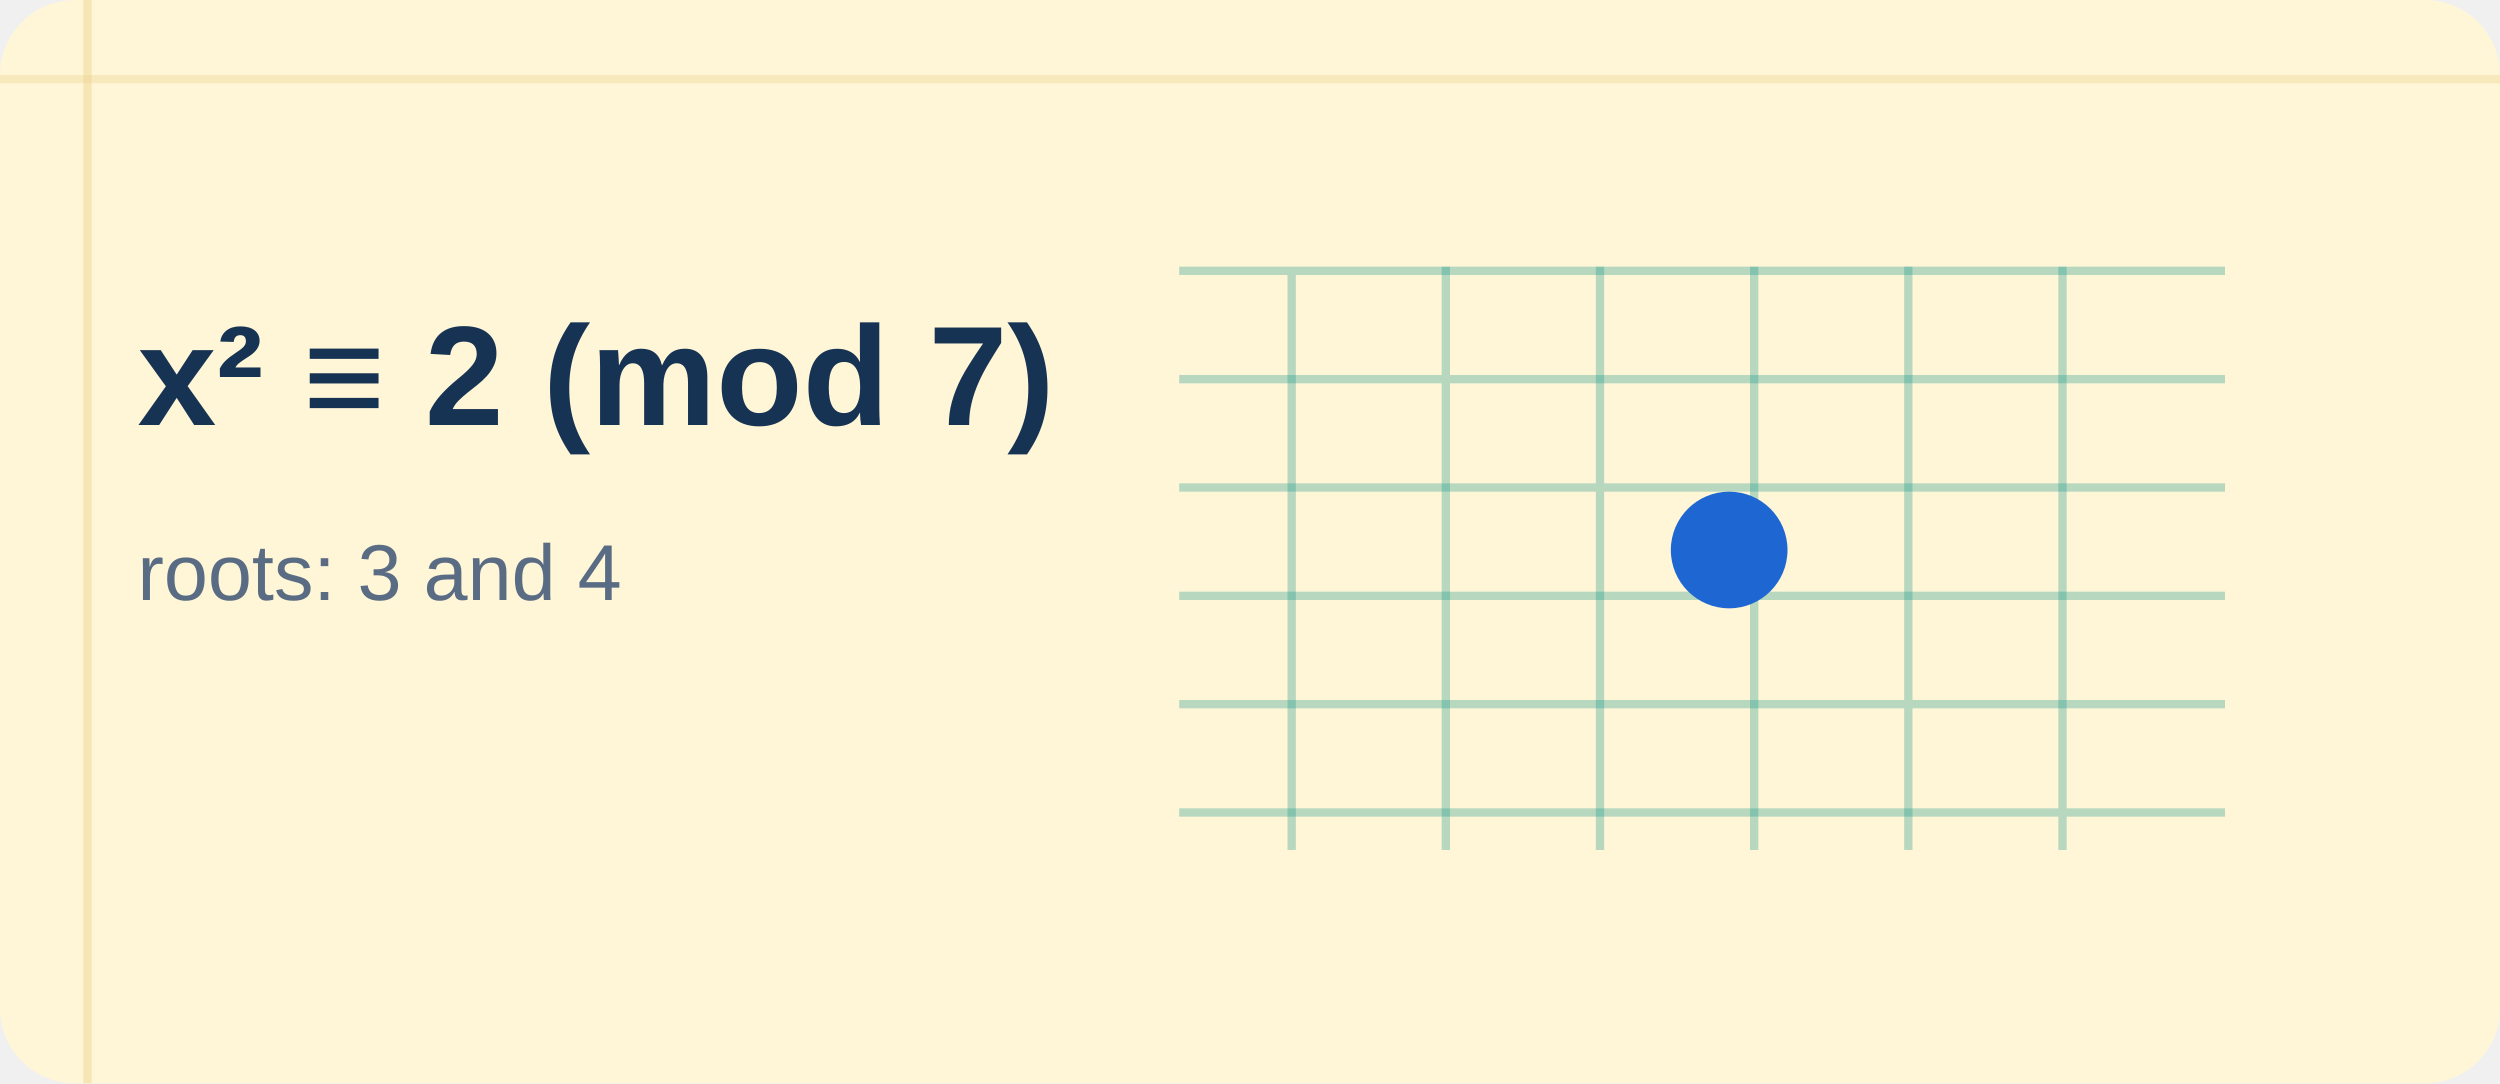
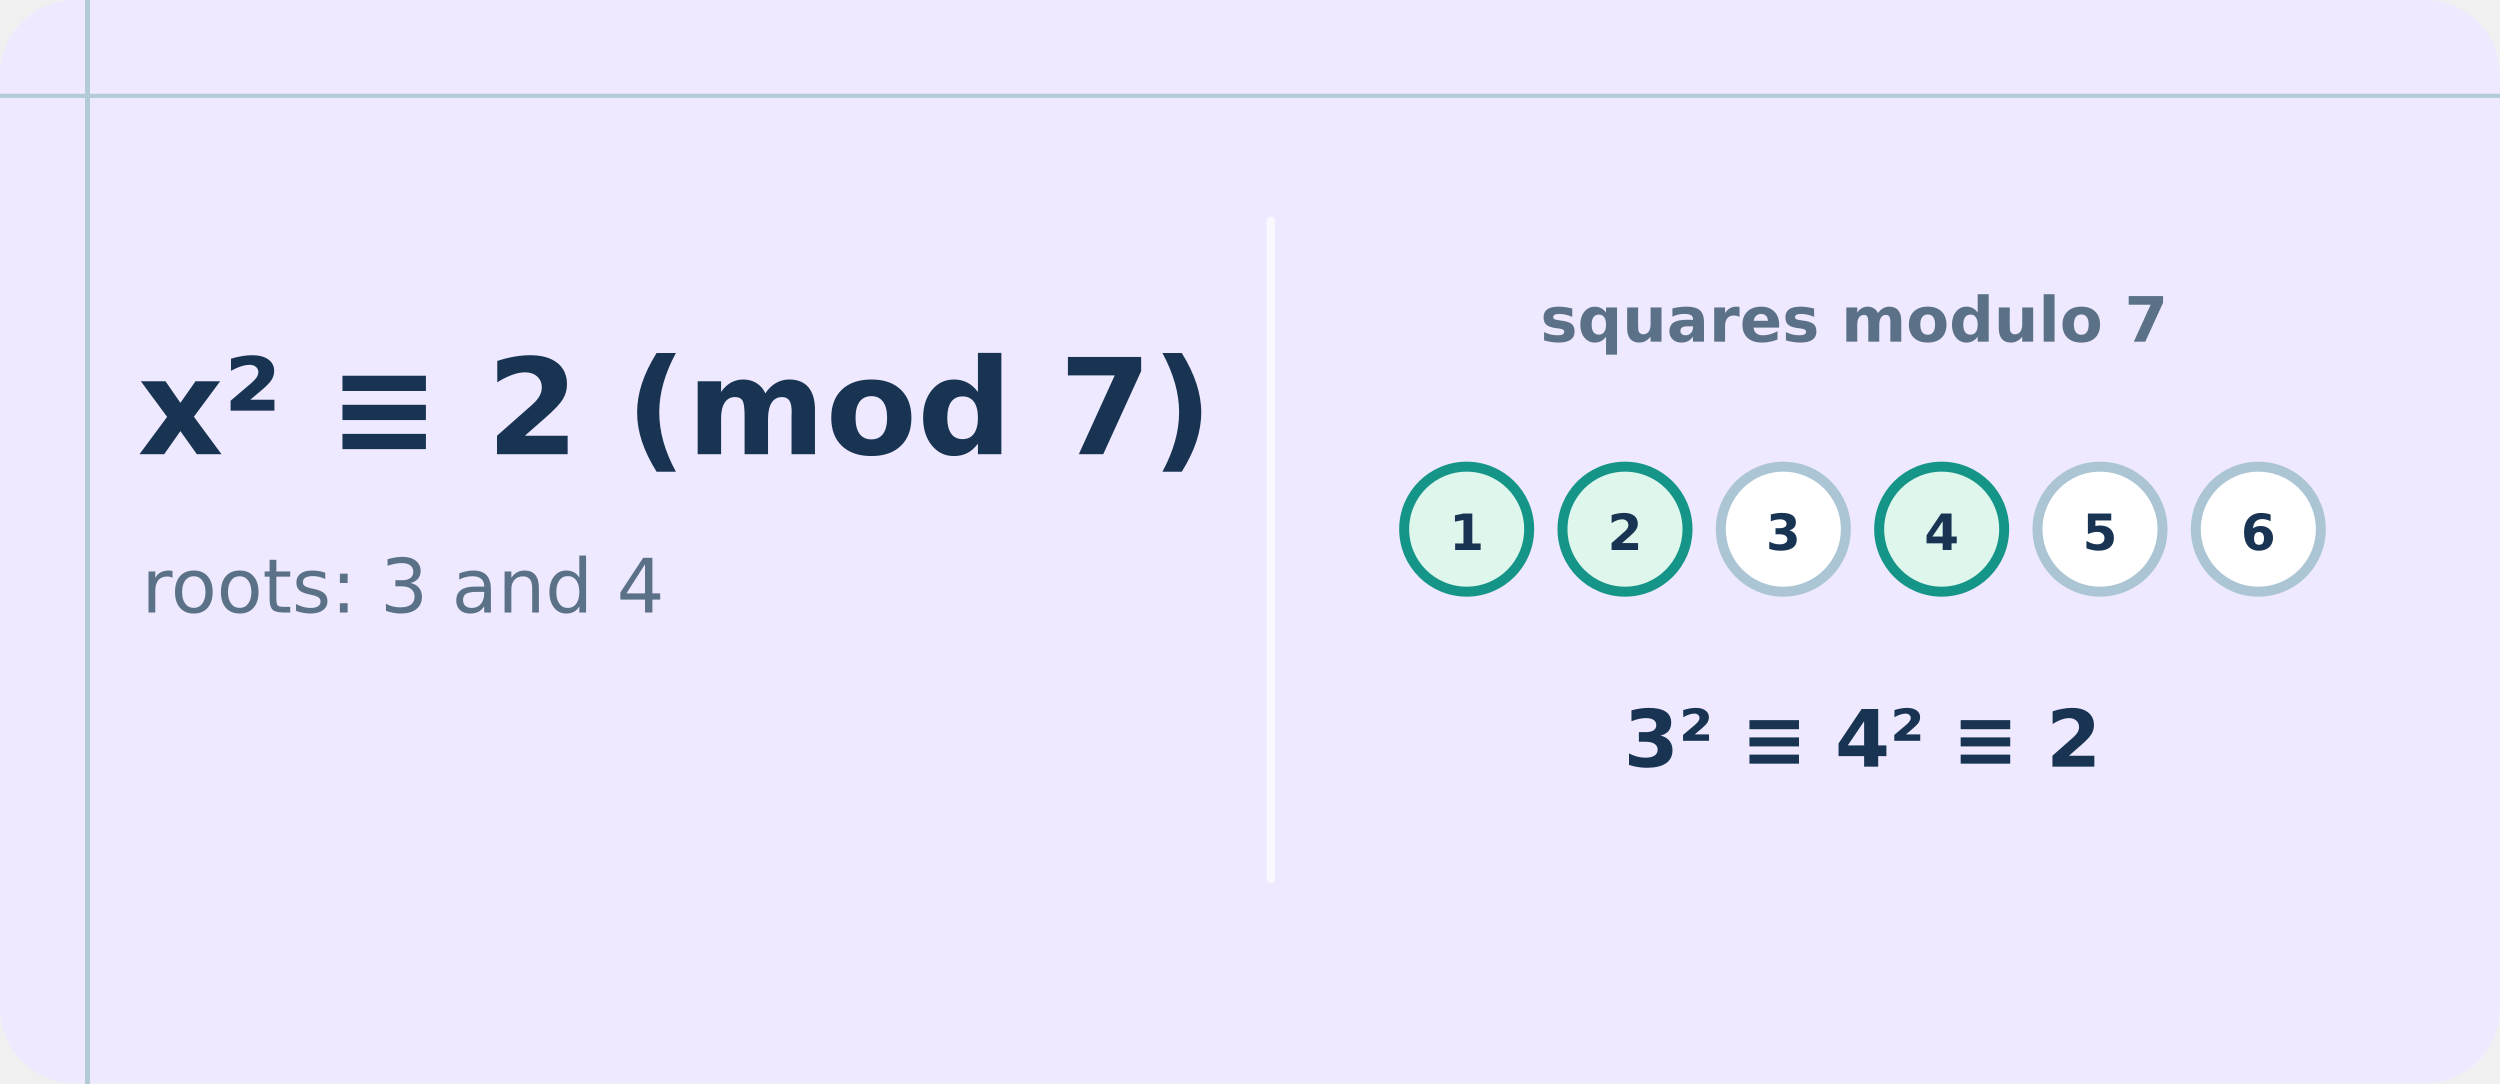
<svg xmlns="http://www.w3.org/2000/svg" viewBox="0 0 600 260" role="img" aria-labelledby="title">
-   <rect width="600" height="260" rx="18" fill="#fff6d7" />
-   <path d="M0 19 L600 19" stroke="#ecd28c" stroke-opacity=".35" stroke-width="2" />
-   <path d="M21 0 V260" stroke="#ecd28c" stroke-opacity=".45" stroke-width="2" />
-   <text x="33" y="102" fill="#173354" font-size="34" font-family="Trebuchet MS,Segoe UI,Arial,sans-serif" font-weight="700">x² ≡ 2 (mod 7)</text>
-   <text x="33" y="144" fill="#5a6c83" font-size="19" font-family="Trebuchet MS,Segoe UI,Arial,sans-serif">roots: 3 and 4</text>
-   <path d="M310 64 V204 M283 65 H534" stroke="#0f9187" opacity=".3" stroke-width="2" />
-   <path d="M347 64 V204 M283 91 H534" stroke="#0f9187" opacity=".3" stroke-width="2" />
-   <path d="M384 64 V204 M283 117 H534" stroke="#0f9187" opacity=".3" stroke-width="2" />
-   <path d="M421 64 V204 M283 143 H534" stroke="#0f9187" opacity=".3" stroke-width="2" />
-   <path d="M458 64 V204 M283 169 H534" stroke="#0f9187" opacity=".3" stroke-width="2" />
-   <path d="M495 64 V204 M283 195 H534" stroke="#0f9187" opacity=".3" stroke-width="2" />
-   <circle cx="415" cy="132" r="14" fill="#1e67d2" />
+   <rect x="0" y="0" width="600" height="260" rx="18" fill="#eee9ff" stroke="none" stroke-width="2" />
+   <line x1="0" y1="23" x2="600" y2="23" stroke="#b3cbd6" stroke-width="1" stroke-linecap="round" />
+   <line x1="21" y1="0" x2="21" y2="260" stroke="#b3cbd6" stroke-width="1.2" stroke-linecap="round" />
+   <text x="33" y="109" text-anchor="start" font-family="Trebuchet MS, Segoe UI, DejaVu Sans, Arial, sans-serif" font-size="32" font-weight="700" fill="#183452">x² ≡ 2 (mod 7)</text>
+   <text x="34" y="147" text-anchor="start" font-family="Trebuchet MS, Segoe UI, DejaVu Sans, Arial, sans-serif" font-size="18" font-weight="500" fill="#5b7187">roots: 3 and 4</text>
+   <line x1="305" y1="53" x2="305" y2="211" stroke="#ffffffaa" stroke-width="2" stroke-linecap="round" />
+   <circle cx="352" cy="127" r="15" fill="#dff6ec" stroke="#159588" stroke-width="2.4" />
+   <text x="352" y="132" text-anchor="middle" font-family="Trebuchet MS, Segoe UI, DejaVu Sans, Arial, sans-serif" font-size="12" font-weight="700" fill="#183452">1</text>
+   <circle cx="390" cy="127" r="15" fill="#dff6ec" stroke="#159588" stroke-width="2.4" />
+   <text x="390" y="132" text-anchor="middle" font-family="Trebuchet MS, Segoe UI, DejaVu Sans, Arial, sans-serif" font-size="12" font-weight="700" fill="#183452">2</text>
+   <circle cx="428" cy="127" r="15" fill="#fff" stroke="#abc5d5" stroke-width="2.4" />
+   <text x="428" y="132" text-anchor="middle" font-family="Trebuchet MS, Segoe UI, DejaVu Sans, Arial, sans-serif" font-size="12" font-weight="700" fill="#183452">3</text>
+   <circle cx="466" cy="127" r="15" fill="#dff6ec" stroke="#159588" stroke-width="2.4" />
+   <text x="466" y="132" text-anchor="middle" font-family="Trebuchet MS, Segoe UI, DejaVu Sans, Arial, sans-serif" font-size="12" font-weight="700" fill="#183452">4</text>
+   <circle cx="504" cy="127" r="15" fill="#fff" stroke="#abc5d5" stroke-width="2.4" />
+   <text x="504" y="132" text-anchor="middle" font-family="Trebuchet MS, Segoe UI, DejaVu Sans, Arial, sans-serif" font-size="12" font-weight="700" fill="#183452">5</text>
+   <circle cx="542" cy="127" r="15" fill="#fff" stroke="#abc5d5" stroke-width="2.4" />
+   <text x="542" y="132" text-anchor="middle" font-family="Trebuchet MS, Segoe UI, DejaVu Sans, Arial, sans-serif" font-size="12" font-weight="700" fill="#183452">6</text>
+   <text x="445" y="82" text-anchor="middle" font-family="Trebuchet MS, Segoe UI, DejaVu Sans, Arial, sans-serif" font-size="15" font-weight="700" fill="#5b7187">squares modulo 7</text>
+   <text x="447" y="184" text-anchor="middle" font-family="Trebuchet MS, Segoe UI, DejaVu Sans, Arial, sans-serif" font-size="19" font-weight="700" fill="#183452">3² ≡ 4² ≡ 2</text>
</svg>
